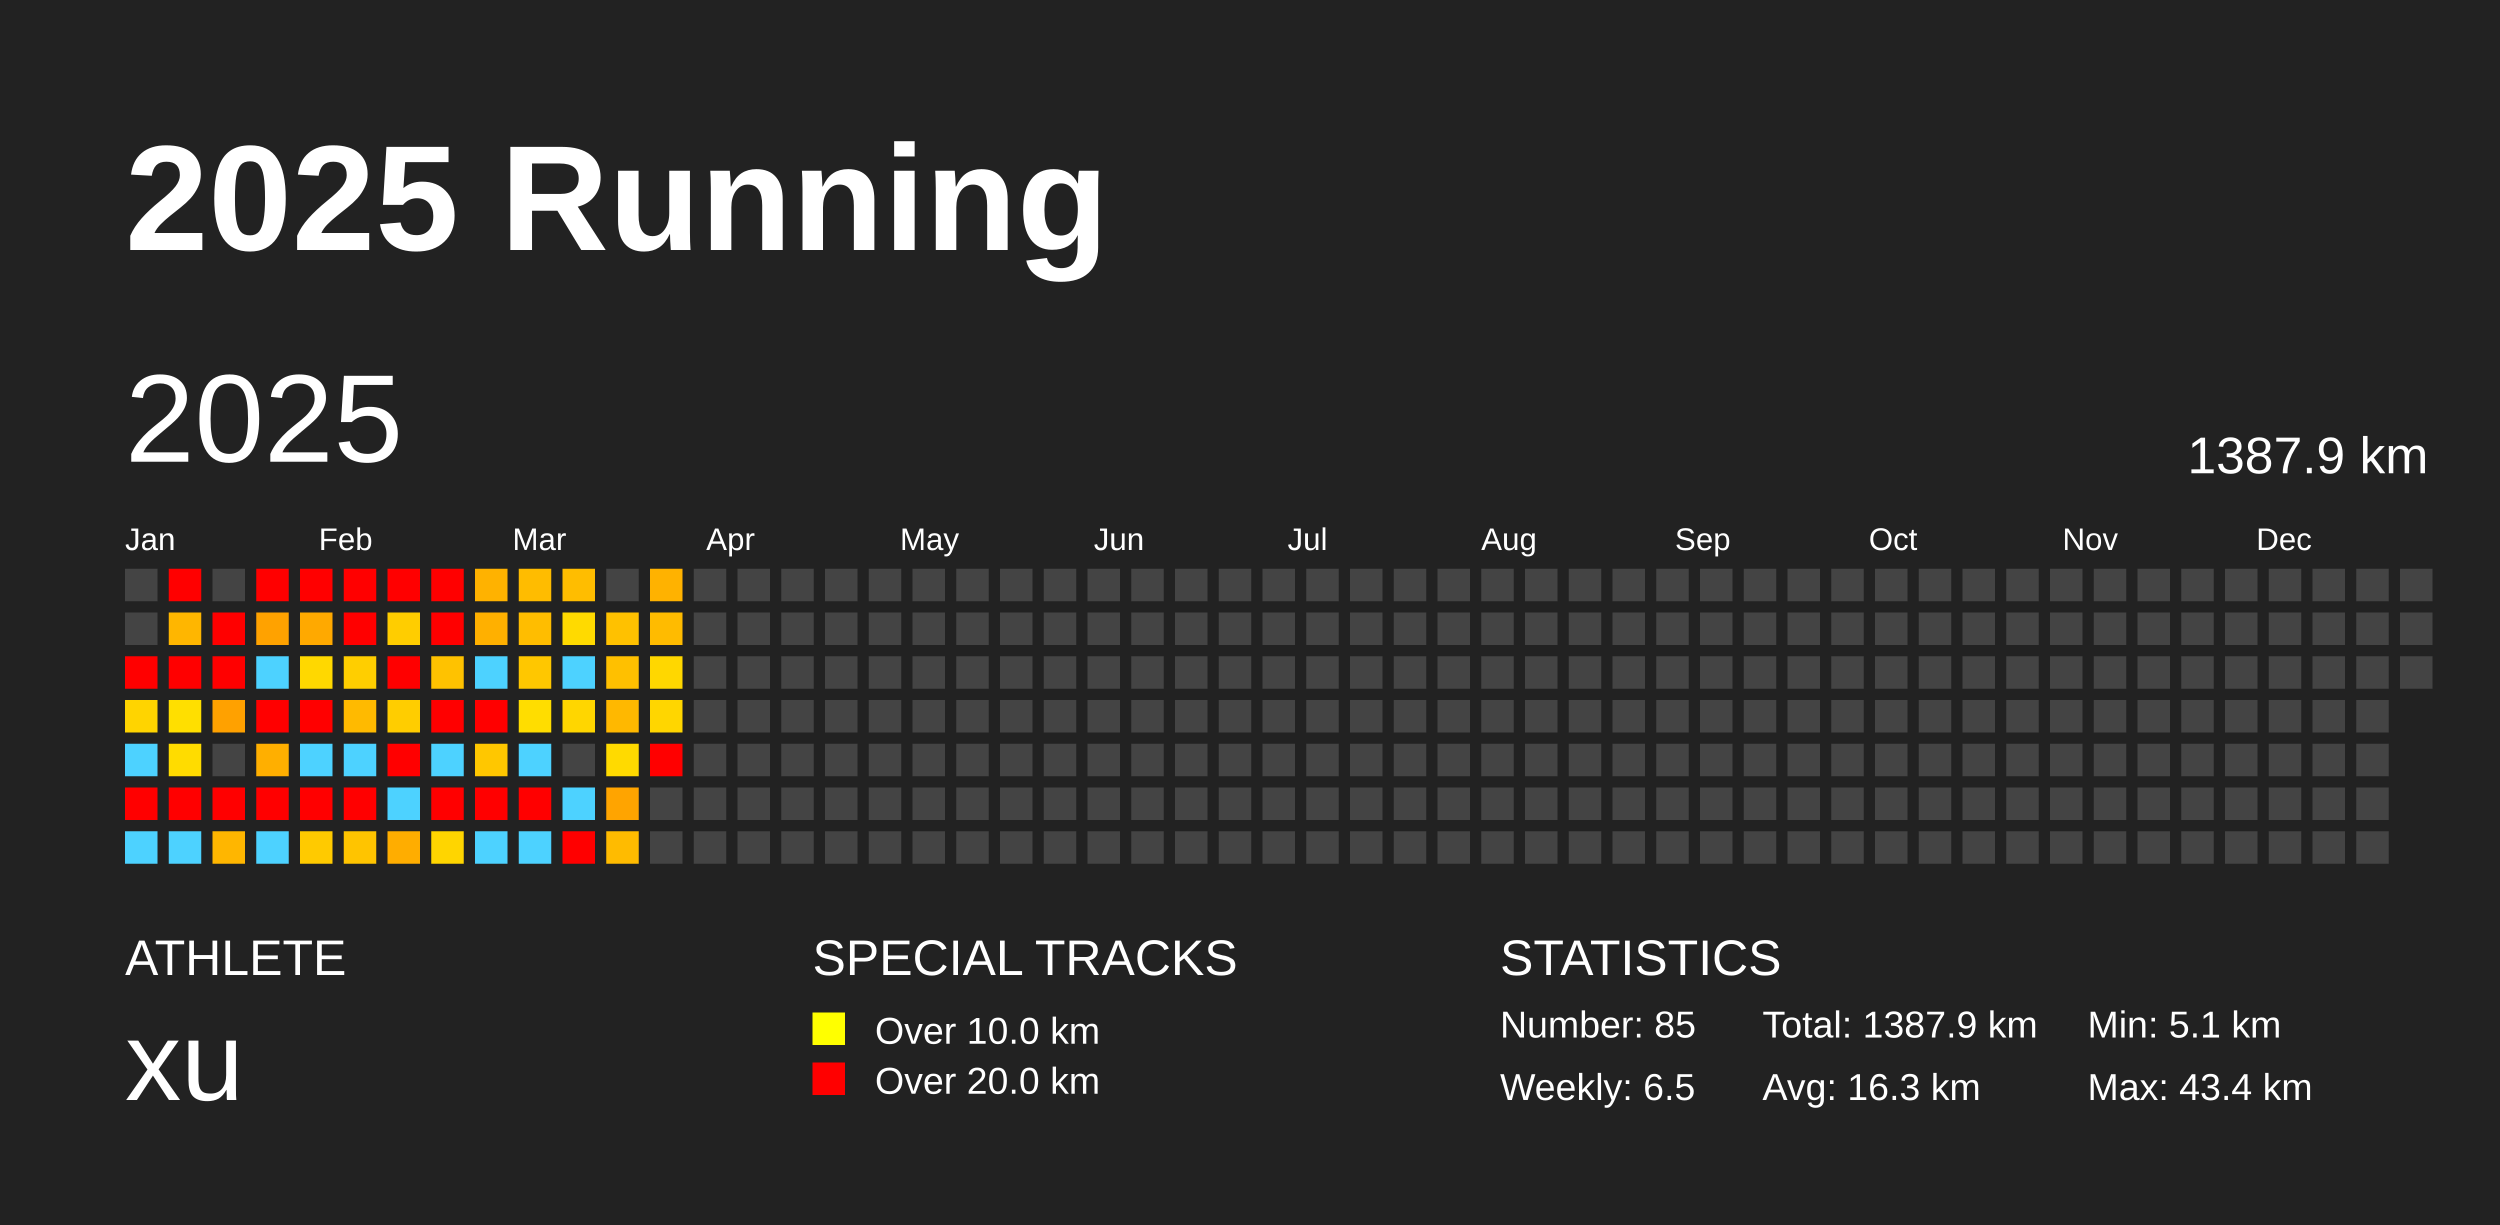
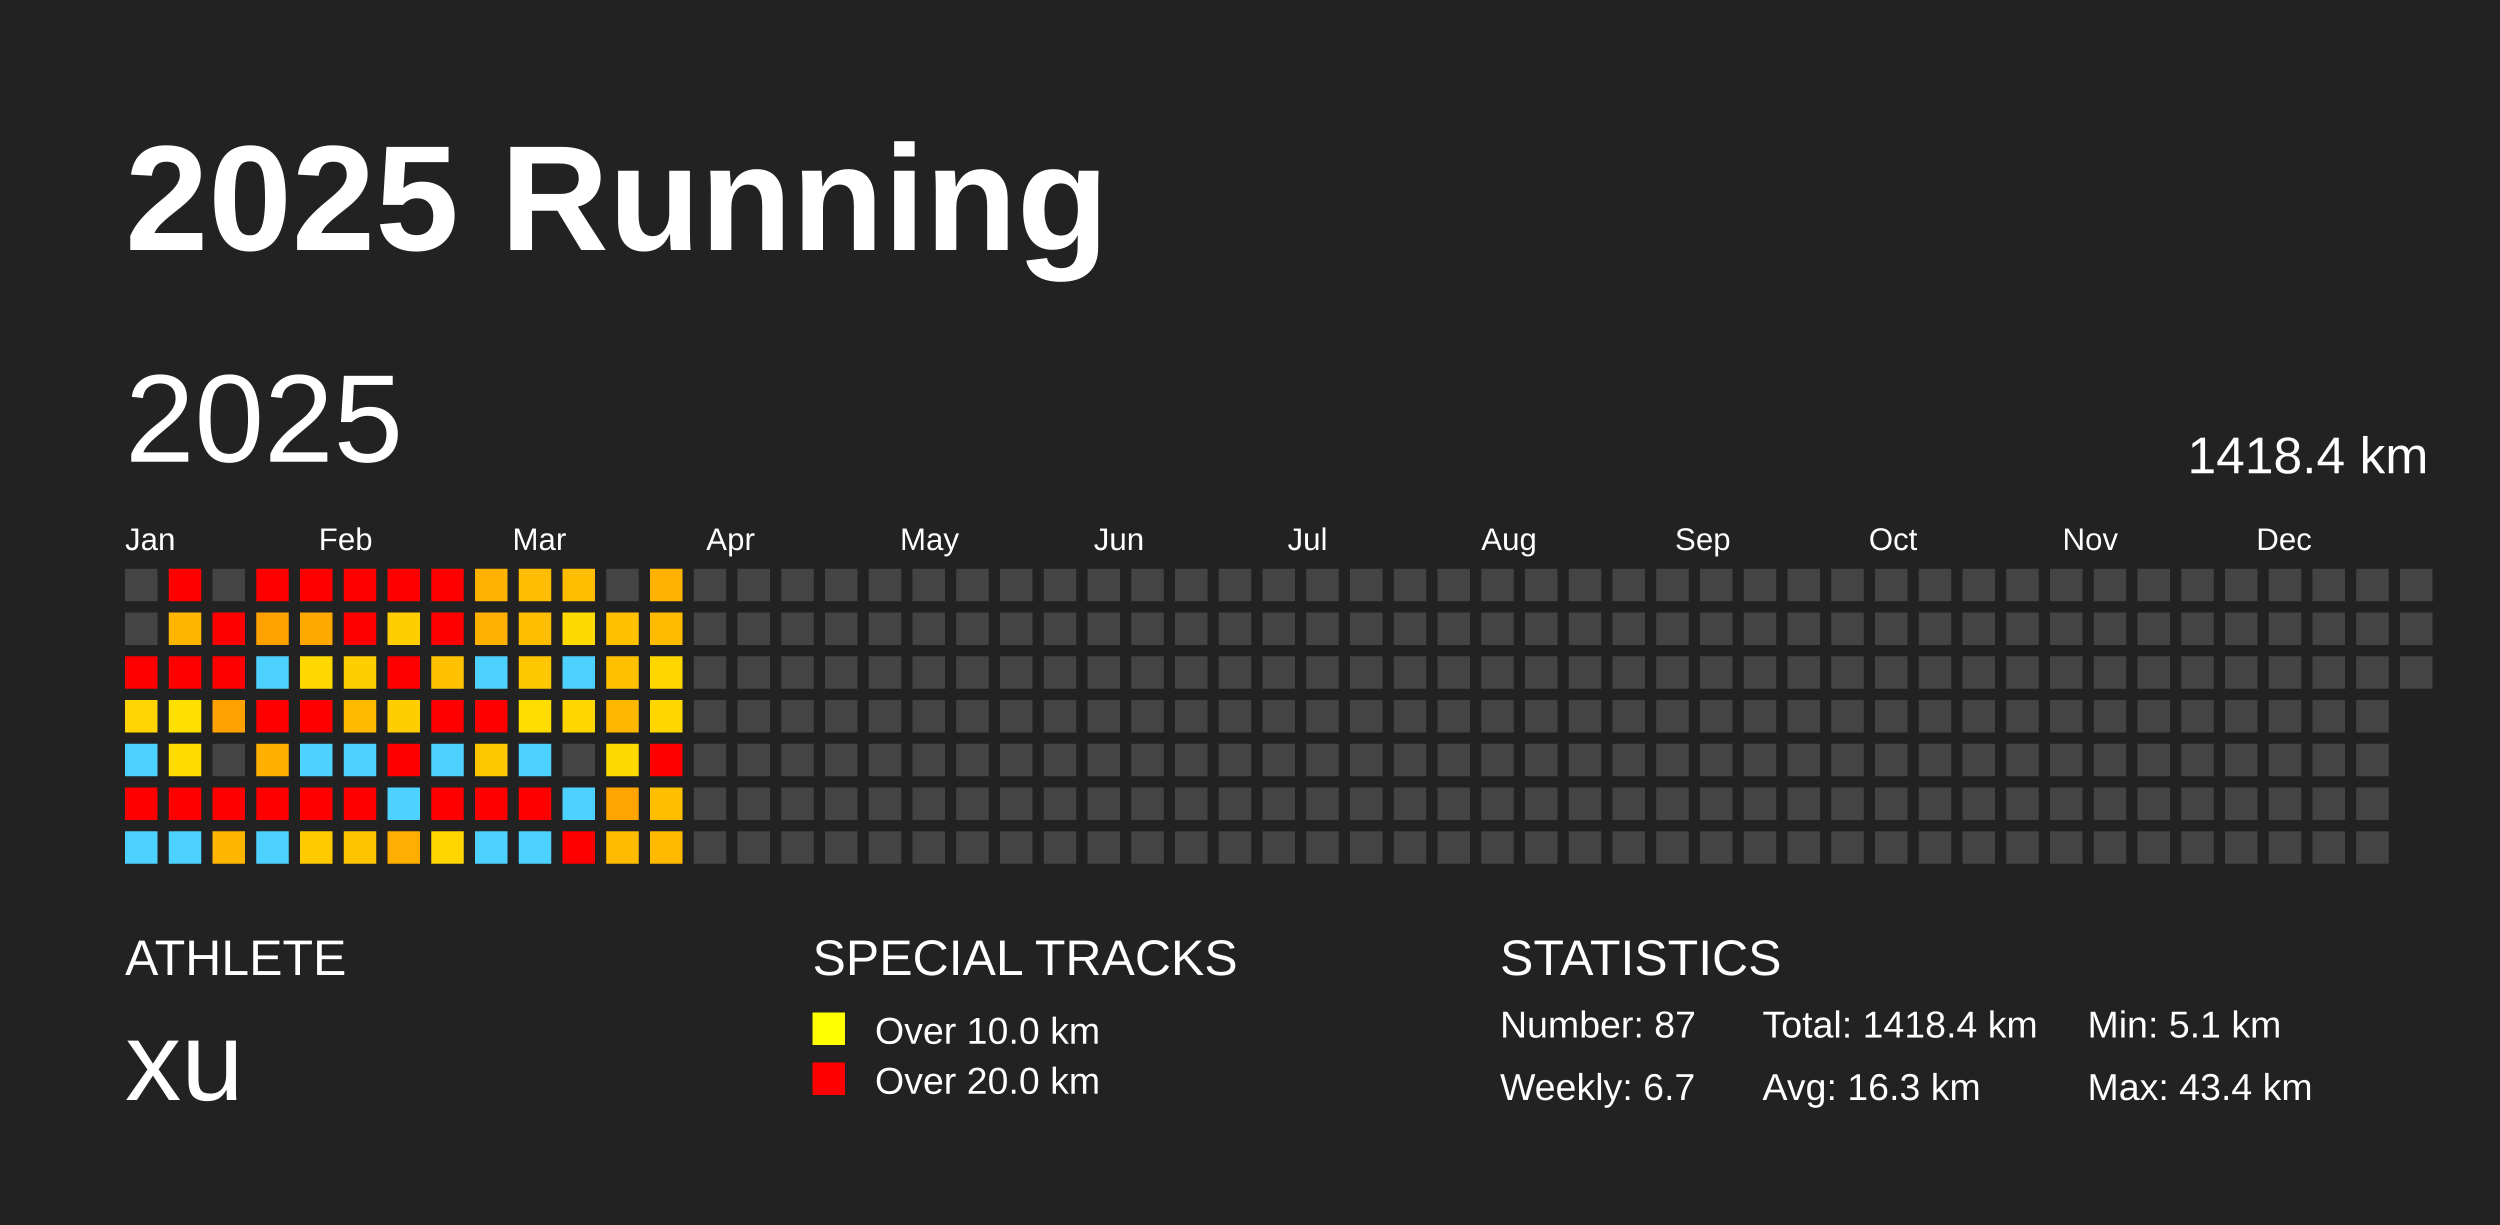
<svg xmlns="http://www.w3.org/2000/svg" baseProfile="full" height="98mm" version="1.1" viewBox="0,0,200,98" width="200mm">
  <defs />
  <rect fill="#222222" height="98" width="200" x="0" y="0" />
  <text fill="#FFFFFF" style="font-size:12px; font-family:Arial; font-weight:bold;" x="10" y="20">2025 Running</text>
  <text fill="#FFFFFF" style="font-size:4px; font-family:Arial" x="10" y="78">ATHLETE</text>
  <text fill="#FFFFFF" style="font-size:9px; font-family:Arial" x="10" y="88">xu</text>
  <text fill="#FFFFFF" style="font-size:4px; font-family:Arial" x="65" y="78">SPECIAL TRACKS</text>
  <rect fill="yellow" height="2.6" width="2.6" x="65" y="81" />
  <text fill="#FFFFFF" style="font-size:3px; font-family:Arial" x="70" y="83.5">Over 10.0 km</text>
  <rect fill="red" height="2.6" width="2.6" x="65" y="85" />
  <text fill="#FFFFFF" style="font-size:3px; font-family:Arial" x="70" y="87.5">Over 20.0 km</text>
  <text fill="#FFFFFF" style="font-size:4px; font-family:Arial" x="120" y="78">STATISTICS</text>
-   <text fill="#FFFFFF" style="font-size:3px; font-family:Arial" x="120" y="83">Number: 85</text>
-   <text fill="#FFFFFF" style="font-size:3px; font-family:Arial" x="120" y="88">Weekly: 6.5</text>
-   <text fill="#FFFFFF" style="font-size:3px; font-family:Arial" x="141" y="83">Total: 1387.9 km</text>
+   <text fill="#FFFFFF" style="font-size:3px; font-family:Arial" x="120" y="83">Number: 87</text>
+   <text fill="#FFFFFF" style="font-size:3px; font-family:Arial" x="120" y="88">Weekly: 6.7</text>
+   <text fill="#FFFFFF" style="font-size:3px; font-family:Arial" x="141" y="83">Total: 1418.4 km</text>
  <text fill="#FFFFFF" style="font-size:3px; font-family:Arial" x="141" y="88">Avg: 16.3 km</text>
  <text fill="#FFFFFF" style="font-size:3px; font-family:Arial" x="167" y="83">Min: 5.1 km</text>
  <text fill="#FFFFFF" style="font-size:3px; font-family:Arial" x="167" y="88">Max: 43.4 km</text>
  <text dominant-baseline="hanging" fill="#FFFFFF" style="font-size:10.0px; font-family:Arial;" x="10" y="30">2025</text>
-   <text dominant-baseline="hanging" fill="#FFFFFF" style="font-size:4.125px; font-family:Arial;" x="175" y="35">1387.9 km</text>
+   <text dominant-baseline="hanging" fill="#FFFFFF" style="font-size:4.125px; font-family:Arial;" x="175" y="35">1418.4 km</text>
  <text fill="#FFFFFF" style="font-size:2.5px; font-family:Arial" x="10.0" y="44">Jan</text>
  <text fill="#FFFFFF" style="font-size:2.5px; font-family:Arial" x="25.5" y="44">Feb</text>
  <text fill="#FFFFFF" style="font-size:2.5px; font-family:Arial" x="41.0" y="44">Mar</text>
  <text fill="#FFFFFF" style="font-size:2.5px; font-family:Arial" x="56.5" y="44">Apr</text>
  <text fill="#FFFFFF" style="font-size:2.5px; font-family:Arial" x="72.0" y="44">May</text>
  <text fill="#FFFFFF" style="font-size:2.5px; font-family:Arial" x="87.5" y="44">Jun</text>
  <text fill="#FFFFFF" style="font-size:2.5px; font-family:Arial" x="103.0" y="44">Jul</text>
  <text fill="#FFFFFF" style="font-size:2.5px; font-family:Arial" x="118.5" y="44">Aug</text>
  <text fill="#FFFFFF" style="font-size:2.5px; font-family:Arial" x="134.0" y="44">Sep</text>
  <text fill="#FFFFFF" style="font-size:2.5px; font-family:Arial" x="149.5" y="44">Oct</text>
  <text fill="#FFFFFF" style="font-size:2.5px; font-family:Arial" x="165.0" y="44">Nov</text>
  <text fill="#FFFFFF" style="font-size:2.5px; font-family:Arial" x="180.5" y="44">Dec</text>
  <rect fill="#444444" height="2.6" width="2.6" x="10.0" y="45.5" />
  <rect fill="#444444" height="2.6" width="2.6" x="10.0" y="49.0" />
  <rect fill="red" height="2.6" width="2.6" x="10.0" y="52.5" />
  <rect fill="#ffd400" height="2.6" width="2.6" x="10.0" y="56.0" />
  <rect fill="#4dd2ff" height="2.6" width="2.6" x="10.0" y="59.5" />
  <rect fill="red" height="2.6" width="2.6" x="10.0" y="63.0" />
  <rect fill="#4dd2ff" height="2.6" width="2.6" x="10.0" y="66.5" />
  <rect fill="red" height="2.6" width="2.6" x="13.5" y="45.5" />
  <rect fill="#ffb600" height="2.6" width="2.6" x="13.5" y="49.0" />
  <rect fill="red" height="2.6" width="2.6" x="13.5" y="52.5" />
  <rect fill="#ffdf00" height="2.6" width="2.6" x="13.5" y="56.0" />
  <rect fill="#ffdc00" height="2.6" width="2.6" x="13.5" y="59.5" />
  <rect fill="red" height="2.6" width="2.6" x="13.5" y="63.0" />
  <rect fill="#4dd2ff" height="2.6" width="2.6" x="13.5" y="66.5" />
  <rect fill="#444444" height="2.6" width="2.6" x="17.0" y="45.5" />
  <rect fill="red" height="2.6" width="2.6" x="17.0" y="49.0" />
  <rect fill="red" height="2.6" width="2.6" x="17.0" y="52.5" />
  <rect fill="#ffa100" height="2.6" width="2.6" x="17.0" y="56.0" />
  <rect fill="#444444" height="2.6" width="2.6" x="17.0" y="59.5" />
  <rect fill="red" height="2.6" width="2.6" x="17.0" y="63.0" />
  <rect fill="#ffb600" height="2.6" width="2.6" x="17.0" y="66.5" />
  <rect fill="red" height="2.6" width="2.6" x="20.5" y="45.5" />
  <rect fill="#ffa200" height="2.6" width="2.6" x="20.5" y="49.0" />
  <rect fill="#4dd2ff" height="2.6" width="2.6" x="20.5" y="52.5" />
  <rect fill="red" height="2.6" width="2.6" x="20.5" y="56.0" />
  <rect fill="#ffaf00" height="2.6" width="2.6" x="20.5" y="59.5" />
  <rect fill="red" height="2.6" width="2.6" x="20.5" y="63.0" />
  <rect fill="#4dd2ff" height="2.6" width="2.6" x="20.5" y="66.5" />
  <rect fill="red" height="2.6" width="2.6" x="24.0" y="45.5" />
  <rect fill="#ffa900" height="2.6" width="2.6" x="24.0" y="49.0" />
  <rect fill="#ffd800" height="2.6" width="2.6" x="24.0" y="52.5" />
  <rect fill="red" height="2.6" width="2.6" x="24.0" y="56.0" />
  <rect fill="#4dd2ff" height="2.6" width="2.6" x="24.0" y="59.5" />
  <rect fill="red" height="2.6" width="2.6" x="24.0" y="63.0" />
  <rect fill="#ffca00" height="2.6" width="2.6" x="24.0" y="66.5" />
  <rect fill="red" height="2.6" width="2.6" x="27.5" y="45.5" />
  <rect fill="red" height="2.6" width="2.6" x="27.5" y="49.0" />
  <rect fill="#ffce00" height="2.6" width="2.6" x="27.5" y="52.5" />
  <rect fill="#ffba00" height="2.6" width="2.6" x="27.5" y="56.0" />
  <rect fill="#4dd2ff" height="2.6" width="2.6" x="27.5" y="59.5" />
  <rect fill="red" height="2.6" width="2.6" x="27.5" y="63.0" />
  <rect fill="#ffc400" height="2.6" width="2.6" x="27.5" y="66.5" />
  <rect fill="red" height="2.6" width="2.6" x="31.0" y="45.5" />
  <rect fill="#ffcd00" height="2.6" width="2.6" x="31.0" y="49.0" />
  <rect fill="red" height="2.6" width="2.6" x="31.0" y="52.5" />
  <rect fill="#ffcd00" height="2.6" width="2.6" x="31.0" y="56.0" />
  <rect fill="red" height="2.6" width="2.6" x="31.0" y="59.5" />
  <rect fill="#4dd2ff" height="2.6" width="2.6" x="31.0" y="63.0" />
  <rect fill="#ffad00" height="2.6" width="2.6" x="31.0" y="66.5" />
  <rect fill="red" height="2.6" width="2.6" x="34.5" y="45.5" />
  <rect fill="red" height="2.6" width="2.6" x="34.5" y="49.0" />
  <rect fill="#ffc200" height="2.6" width="2.6" x="34.5" y="52.5" />
  <rect fill="red" height="2.6" width="2.6" x="34.5" y="56.0" />
  <rect fill="#4dd2ff" height="2.6" width="2.6" x="34.5" y="59.5" />
  <rect fill="red" height="2.6" width="2.6" x="34.5" y="63.0" />
  <rect fill="#ffd500" height="2.6" width="2.6" x="34.5" y="66.5" />
  <rect fill="#ffb200" height="2.6" width="2.6" x="38.0" y="45.5" />
  <rect fill="#ffb000" height="2.6" width="2.6" x="38.0" y="49.0" />
  <rect fill="#4dd2ff" height="2.6" width="2.6" x="38.0" y="52.5" />
  <rect fill="red" height="2.6" width="2.6" x="38.0" y="56.0" />
  <rect fill="#ffc700" height="2.6" width="2.6" x="38.0" y="59.5" />
  <rect fill="red" height="2.6" width="2.6" x="38.0" y="63.0" />
  <rect fill="#4dd2ff" height="2.6" width="2.6" x="38.0" y="66.5" />
  <rect fill="#ffbc00" height="2.6" width="2.6" x="41.5" y="45.5" />
  <rect fill="#ffbd00" height="2.6" width="2.6" x="41.5" y="49.0" />
  <rect fill="#ffc700" height="2.6" width="2.6" x="41.5" y="52.5" />
  <rect fill="#ffdd00" height="2.6" width="2.6" x="41.5" y="56.0" />
  <rect fill="#4dd2ff" height="2.6" width="2.6" x="41.5" y="59.5" />
  <rect fill="red" height="2.6" width="2.6" x="41.5" y="63.0" />
  <rect fill="#4dd2ff" height="2.6" width="2.6" x="41.5" y="66.5" />
  <rect fill="#ffbd00" height="2.6" width="2.6" x="45.0" y="45.5" />
  <rect fill="#ffda00" height="2.6" width="2.6" x="45.0" y="49.0" />
  <rect fill="#4dd2ff" height="2.6" width="2.6" x="45.0" y="52.5" />
  <rect fill="#ffd600" height="2.6" width="2.6" x="45.0" y="56.0" />
  <rect fill="#444444" height="2.6" width="2.6" x="45.0" y="59.5" />
  <rect fill="#4dd2ff" height="2.6" width="2.6" x="45.0" y="63.0" />
  <rect fill="red" height="2.6" width="2.6" x="45.0" y="66.5" />
  <rect fill="#444444" height="2.6" width="2.6" x="48.5" y="45.5" />
  <rect fill="#ffc100" height="2.6" width="2.6" x="48.5" y="49.0" />
  <rect fill="#ffc000" height="2.6" width="2.6" x="48.5" y="52.5" />
  <rect fill="#ffb800" height="2.6" width="2.6" x="48.5" y="56.0" />
  <rect fill="#ffda00" height="2.6" width="2.6" x="48.5" y="59.5" />
  <rect fill="#ffa400" height="2.6" width="2.6" x="48.5" y="63.0" />
  <rect fill="#ffbb00" height="2.6" width="2.6" x="48.5" y="66.5" />
  <rect fill="#ffb200" height="2.6" width="2.6" x="52.0" y="45.5" />
  <rect fill="#ffbb00" height="2.6" width="2.6" x="52.0" y="49.0" />
  <rect fill="#ffd700" height="2.6" width="2.6" x="52.0" y="52.5" />
  <rect fill="#ffd600" height="2.6" width="2.6" x="52.0" y="56.0" />
  <rect fill="red" height="2.6" width="2.6" x="52.0" y="59.5" />
-   <rect fill="#444444" height="2.6" width="2.6" x="52.0" y="63.0" />
-   <rect fill="#444444" height="2.6" width="2.6" x="52.0" y="66.5" />
+   <rect fill="#ffbe00" height="2.6" width="2.6" x="52.0" y="63.0" />
+   <rect fill="#ffba00" height="2.6" width="2.6" x="52.0" y="66.5" />
  <rect fill="#444444" height="2.6" width="2.6" x="55.5" y="45.5" />
  <rect fill="#444444" height="2.6" width="2.6" x="55.5" y="49.0" />
  <rect fill="#444444" height="2.6" width="2.6" x="55.5" y="52.5" />
  <rect fill="#444444" height="2.6" width="2.6" x="55.5" y="56.0" />
  <rect fill="#444444" height="2.6" width="2.6" x="55.5" y="59.5" />
  <rect fill="#444444" height="2.6" width="2.6" x="55.5" y="63.0" />
  <rect fill="#444444" height="2.6" width="2.6" x="55.5" y="66.5" />
  <rect fill="#444444" height="2.6" width="2.6" x="59.0" y="45.5" />
  <rect fill="#444444" height="2.6" width="2.6" x="59.0" y="49.0" />
  <rect fill="#444444" height="2.6" width="2.6" x="59.0" y="52.5" />
  <rect fill="#444444" height="2.6" width="2.6" x="59.0" y="56.0" />
  <rect fill="#444444" height="2.6" width="2.6" x="59.0" y="59.5" />
  <rect fill="#444444" height="2.6" width="2.6" x="59.0" y="63.0" />
  <rect fill="#444444" height="2.6" width="2.6" x="59.0" y="66.5" />
  <rect fill="#444444" height="2.6" width="2.6" x="62.5" y="45.5" />
  <rect fill="#444444" height="2.6" width="2.6" x="62.5" y="49.0" />
  <rect fill="#444444" height="2.6" width="2.6" x="62.5" y="52.5" />
  <rect fill="#444444" height="2.6" width="2.6" x="62.5" y="56.0" />
  <rect fill="#444444" height="2.6" width="2.6" x="62.5" y="59.5" />
  <rect fill="#444444" height="2.6" width="2.6" x="62.5" y="63.0" />
  <rect fill="#444444" height="2.6" width="2.6" x="62.5" y="66.5" />
  <rect fill="#444444" height="2.6" width="2.6" x="66.0" y="45.5" />
  <rect fill="#444444" height="2.6" width="2.6" x="66.0" y="49.0" />
  <rect fill="#444444" height="2.6" width="2.6" x="66.0" y="52.5" />
  <rect fill="#444444" height="2.6" width="2.6" x="66.0" y="56.0" />
  <rect fill="#444444" height="2.6" width="2.6" x="66.0" y="59.5" />
  <rect fill="#444444" height="2.6" width="2.6" x="66.0" y="63.0" />
  <rect fill="#444444" height="2.6" width="2.6" x="66.0" y="66.5" />
  <rect fill="#444444" height="2.6" width="2.6" x="69.5" y="45.5" />
  <rect fill="#444444" height="2.6" width="2.6" x="69.5" y="49.0" />
  <rect fill="#444444" height="2.6" width="2.6" x="69.5" y="52.5" />
  <rect fill="#444444" height="2.6" width="2.6" x="69.5" y="56.0" />
  <rect fill="#444444" height="2.6" width="2.6" x="69.5" y="59.5" />
  <rect fill="#444444" height="2.6" width="2.6" x="69.5" y="63.0" />
  <rect fill="#444444" height="2.6" width="2.6" x="69.5" y="66.5" />
  <rect fill="#444444" height="2.6" width="2.6" x="73.0" y="45.5" />
  <rect fill="#444444" height="2.6" width="2.6" x="73.0" y="49.0" />
  <rect fill="#444444" height="2.6" width="2.6" x="73.0" y="52.5" />
  <rect fill="#444444" height="2.6" width="2.6" x="73.0" y="56.0" />
  <rect fill="#444444" height="2.6" width="2.6" x="73.0" y="59.5" />
  <rect fill="#444444" height="2.6" width="2.6" x="73.0" y="63.0" />
  <rect fill="#444444" height="2.6" width="2.6" x="73.0" y="66.5" />
  <rect fill="#444444" height="2.6" width="2.6" x="76.5" y="45.5" />
  <rect fill="#444444" height="2.6" width="2.6" x="76.5" y="49.0" />
  <rect fill="#444444" height="2.6" width="2.6" x="76.5" y="52.5" />
  <rect fill="#444444" height="2.6" width="2.6" x="76.5" y="56.0" />
  <rect fill="#444444" height="2.6" width="2.6" x="76.5" y="59.5" />
  <rect fill="#444444" height="2.6" width="2.6" x="76.5" y="63.0" />
  <rect fill="#444444" height="2.6" width="2.6" x="76.5" y="66.5" />
  <rect fill="#444444" height="2.6" width="2.6" x="80.0" y="45.5" />
  <rect fill="#444444" height="2.6" width="2.6" x="80.0" y="49.0" />
  <rect fill="#444444" height="2.6" width="2.6" x="80.0" y="52.5" />
  <rect fill="#444444" height="2.6" width="2.6" x="80.0" y="56.0" />
  <rect fill="#444444" height="2.6" width="2.6" x="80.0" y="59.5" />
  <rect fill="#444444" height="2.6" width="2.6" x="80.0" y="63.0" />
  <rect fill="#444444" height="2.6" width="2.6" x="80.0" y="66.5" />
  <rect fill="#444444" height="2.6" width="2.6" x="83.5" y="45.5" />
  <rect fill="#444444" height="2.6" width="2.6" x="83.5" y="49.0" />
  <rect fill="#444444" height="2.6" width="2.6" x="83.5" y="52.5" />
  <rect fill="#444444" height="2.6" width="2.6" x="83.5" y="56.0" />
  <rect fill="#444444" height="2.6" width="2.6" x="83.5" y="59.5" />
  <rect fill="#444444" height="2.6" width="2.6" x="83.5" y="63.0" />
  <rect fill="#444444" height="2.6" width="2.6" x="83.5" y="66.5" />
  <rect fill="#444444" height="2.6" width="2.6" x="87.0" y="45.5" />
  <rect fill="#444444" height="2.6" width="2.6" x="87.0" y="49.0" />
  <rect fill="#444444" height="2.6" width="2.6" x="87.0" y="52.5" />
  <rect fill="#444444" height="2.6" width="2.6" x="87.0" y="56.0" />
  <rect fill="#444444" height="2.6" width="2.6" x="87.0" y="59.5" />
  <rect fill="#444444" height="2.6" width="2.6" x="87.0" y="63.0" />
  <rect fill="#444444" height="2.6" width="2.6" x="87.0" y="66.5" />
  <rect fill="#444444" height="2.6" width="2.6" x="90.5" y="45.5" />
  <rect fill="#444444" height="2.6" width="2.6" x="90.5" y="49.0" />
  <rect fill="#444444" height="2.6" width="2.6" x="90.5" y="52.5" />
  <rect fill="#444444" height="2.6" width="2.6" x="90.5" y="56.0" />
  <rect fill="#444444" height="2.6" width="2.6" x="90.5" y="59.5" />
  <rect fill="#444444" height="2.6" width="2.6" x="90.5" y="63.0" />
  <rect fill="#444444" height="2.6" width="2.6" x="90.5" y="66.5" />
  <rect fill="#444444" height="2.6" width="2.6" x="94.0" y="45.5" />
  <rect fill="#444444" height="2.6" width="2.6" x="94.0" y="49.0" />
  <rect fill="#444444" height="2.6" width="2.6" x="94.0" y="52.5" />
  <rect fill="#444444" height="2.6" width="2.6" x="94.0" y="56.0" />
  <rect fill="#444444" height="2.6" width="2.6" x="94.0" y="59.5" />
  <rect fill="#444444" height="2.6" width="2.6" x="94.0" y="63.0" />
  <rect fill="#444444" height="2.6" width="2.6" x="94.0" y="66.5" />
  <rect fill="#444444" height="2.6" width="2.6" x="97.5" y="45.5" />
  <rect fill="#444444" height="2.6" width="2.6" x="97.5" y="49.0" />
  <rect fill="#444444" height="2.6" width="2.6" x="97.5" y="52.5" />
  <rect fill="#444444" height="2.6" width="2.6" x="97.5" y="56.0" />
  <rect fill="#444444" height="2.6" width="2.6" x="97.5" y="59.5" />
  <rect fill="#444444" height="2.6" width="2.6" x="97.5" y="63.0" />
  <rect fill="#444444" height="2.6" width="2.6" x="97.5" y="66.5" />
  <rect fill="#444444" height="2.6" width="2.6" x="101.0" y="45.5" />
  <rect fill="#444444" height="2.6" width="2.6" x="101.0" y="49.0" />
  <rect fill="#444444" height="2.6" width="2.6" x="101.0" y="52.5" />
  <rect fill="#444444" height="2.6" width="2.6" x="101.0" y="56.0" />
  <rect fill="#444444" height="2.6" width="2.6" x="101.0" y="59.5" />
  <rect fill="#444444" height="2.6" width="2.6" x="101.0" y="63.0" />
  <rect fill="#444444" height="2.6" width="2.6" x="101.0" y="66.5" />
  <rect fill="#444444" height="2.6" width="2.6" x="104.5" y="45.5" />
  <rect fill="#444444" height="2.6" width="2.6" x="104.5" y="49.0" />
  <rect fill="#444444" height="2.6" width="2.6" x="104.5" y="52.5" />
  <rect fill="#444444" height="2.6" width="2.6" x="104.5" y="56.0" />
  <rect fill="#444444" height="2.6" width="2.6" x="104.5" y="59.5" />
  <rect fill="#444444" height="2.6" width="2.6" x="104.5" y="63.0" />
  <rect fill="#444444" height="2.6" width="2.6" x="104.5" y="66.5" />
  <rect fill="#444444" height="2.6" width="2.6" x="108.0" y="45.5" />
  <rect fill="#444444" height="2.6" width="2.6" x="108.0" y="49.0" />
  <rect fill="#444444" height="2.6" width="2.6" x="108.0" y="52.5" />
  <rect fill="#444444" height="2.6" width="2.6" x="108.0" y="56.0" />
  <rect fill="#444444" height="2.6" width="2.6" x="108.0" y="59.5" />
  <rect fill="#444444" height="2.6" width="2.6" x="108.0" y="63.0" />
  <rect fill="#444444" height="2.6" width="2.6" x="108.0" y="66.5" />
  <rect fill="#444444" height="2.6" width="2.6" x="111.5" y="45.5" />
  <rect fill="#444444" height="2.6" width="2.6" x="111.5" y="49.0" />
  <rect fill="#444444" height="2.6" width="2.6" x="111.5" y="52.5" />
  <rect fill="#444444" height="2.6" width="2.6" x="111.5" y="56.0" />
  <rect fill="#444444" height="2.6" width="2.6" x="111.5" y="59.5" />
  <rect fill="#444444" height="2.6" width="2.6" x="111.5" y="63.0" />
  <rect fill="#444444" height="2.6" width="2.6" x="111.5" y="66.5" />
  <rect fill="#444444" height="2.6" width="2.6" x="115.0" y="45.5" />
  <rect fill="#444444" height="2.6" width="2.6" x="115.0" y="49.0" />
  <rect fill="#444444" height="2.6" width="2.6" x="115.0" y="52.5" />
  <rect fill="#444444" height="2.6" width="2.6" x="115.0" y="56.0" />
  <rect fill="#444444" height="2.6" width="2.6" x="115.0" y="59.5" />
  <rect fill="#444444" height="2.6" width="2.6" x="115.0" y="63.0" />
  <rect fill="#444444" height="2.6" width="2.6" x="115.0" y="66.5" />
  <rect fill="#444444" height="2.6" width="2.6" x="118.5" y="45.5" />
  <rect fill="#444444" height="2.6" width="2.6" x="118.5" y="49.0" />
  <rect fill="#444444" height="2.6" width="2.6" x="118.5" y="52.5" />
  <rect fill="#444444" height="2.6" width="2.6" x="118.5" y="56.0" />
  <rect fill="#444444" height="2.6" width="2.6" x="118.5" y="59.5" />
  <rect fill="#444444" height="2.6" width="2.6" x="118.5" y="63.0" />
  <rect fill="#444444" height="2.6" width="2.6" x="118.5" y="66.5" />
  <rect fill="#444444" height="2.6" width="2.6" x="122.0" y="45.5" />
  <rect fill="#444444" height="2.6" width="2.6" x="122.0" y="49.0" />
  <rect fill="#444444" height="2.6" width="2.6" x="122.0" y="52.5" />
  <rect fill="#444444" height="2.6" width="2.6" x="122.0" y="56.0" />
  <rect fill="#444444" height="2.6" width="2.6" x="122.0" y="59.5" />
  <rect fill="#444444" height="2.6" width="2.6" x="122.0" y="63.0" />
  <rect fill="#444444" height="2.6" width="2.6" x="122.0" y="66.5" />
  <rect fill="#444444" height="2.6" width="2.6" x="125.5" y="45.5" />
  <rect fill="#444444" height="2.6" width="2.6" x="125.5" y="49.0" />
  <rect fill="#444444" height="2.6" width="2.6" x="125.5" y="52.5" />
  <rect fill="#444444" height="2.6" width="2.6" x="125.5" y="56.0" />
  <rect fill="#444444" height="2.6" width="2.6" x="125.5" y="59.5" />
  <rect fill="#444444" height="2.6" width="2.6" x="125.5" y="63.0" />
  <rect fill="#444444" height="2.6" width="2.6" x="125.5" y="66.5" />
  <rect fill="#444444" height="2.6" width="2.6" x="129.0" y="45.5" />
  <rect fill="#444444" height="2.6" width="2.6" x="129.0" y="49.0" />
  <rect fill="#444444" height="2.6" width="2.6" x="129.0" y="52.5" />
  <rect fill="#444444" height="2.6" width="2.6" x="129.0" y="56.0" />
  <rect fill="#444444" height="2.6" width="2.6" x="129.0" y="59.5" />
  <rect fill="#444444" height="2.6" width="2.6" x="129.0" y="63.0" />
  <rect fill="#444444" height="2.6" width="2.6" x="129.0" y="66.5" />
  <rect fill="#444444" height="2.6" width="2.6" x="132.5" y="45.5" />
  <rect fill="#444444" height="2.6" width="2.6" x="132.5" y="49.0" />
  <rect fill="#444444" height="2.6" width="2.6" x="132.5" y="52.5" />
  <rect fill="#444444" height="2.6" width="2.6" x="132.5" y="56.0" />
  <rect fill="#444444" height="2.6" width="2.6" x="132.5" y="59.5" />
  <rect fill="#444444" height="2.6" width="2.6" x="132.5" y="63.0" />
  <rect fill="#444444" height="2.6" width="2.6" x="132.5" y="66.5" />
  <rect fill="#444444" height="2.6" width="2.6" x="136.0" y="45.5" />
  <rect fill="#444444" height="2.6" width="2.6" x="136.0" y="49.0" />
  <rect fill="#444444" height="2.6" width="2.6" x="136.0" y="52.5" />
  <rect fill="#444444" height="2.6" width="2.6" x="136.0" y="56.0" />
  <rect fill="#444444" height="2.6" width="2.6" x="136.0" y="59.5" />
  <rect fill="#444444" height="2.6" width="2.6" x="136.0" y="63.0" />
  <rect fill="#444444" height="2.6" width="2.6" x="136.0" y="66.5" />
  <rect fill="#444444" height="2.6" width="2.6" x="139.5" y="45.5" />
  <rect fill="#444444" height="2.6" width="2.6" x="139.5" y="49.0" />
  <rect fill="#444444" height="2.6" width="2.6" x="139.5" y="52.5" />
  <rect fill="#444444" height="2.6" width="2.6" x="139.5" y="56.0" />
  <rect fill="#444444" height="2.6" width="2.6" x="139.5" y="59.5" />
  <rect fill="#444444" height="2.6" width="2.6" x="139.5" y="63.0" />
  <rect fill="#444444" height="2.6" width="2.6" x="139.5" y="66.5" />
  <rect fill="#444444" height="2.6" width="2.6" x="143.0" y="45.5" />
  <rect fill="#444444" height="2.6" width="2.6" x="143.0" y="49.0" />
  <rect fill="#444444" height="2.6" width="2.6" x="143.0" y="52.5" />
  <rect fill="#444444" height="2.6" width="2.6" x="143.0" y="56.0" />
  <rect fill="#444444" height="2.6" width="2.6" x="143.0" y="59.5" />
  <rect fill="#444444" height="2.6" width="2.6" x="143.0" y="63.0" />
  <rect fill="#444444" height="2.6" width="2.6" x="143.0" y="66.5" />
  <rect fill="#444444" height="2.6" width="2.6" x="146.5" y="45.5" />
  <rect fill="#444444" height="2.6" width="2.6" x="146.5" y="49.0" />
  <rect fill="#444444" height="2.6" width="2.6" x="146.5" y="52.5" />
  <rect fill="#444444" height="2.6" width="2.6" x="146.5" y="56.0" />
  <rect fill="#444444" height="2.6" width="2.6" x="146.5" y="59.5" />
  <rect fill="#444444" height="2.6" width="2.6" x="146.5" y="63.0" />
  <rect fill="#444444" height="2.6" width="2.6" x="146.5" y="66.5" />
  <rect fill="#444444" height="2.6" width="2.6" x="150.0" y="45.5" />
  <rect fill="#444444" height="2.6" width="2.6" x="150.0" y="49.0" />
  <rect fill="#444444" height="2.6" width="2.6" x="150.0" y="52.5" />
  <rect fill="#444444" height="2.6" width="2.6" x="150.0" y="56.0" />
  <rect fill="#444444" height="2.6" width="2.6" x="150.0" y="59.5" />
  <rect fill="#444444" height="2.6" width="2.6" x="150.0" y="63.0" />
  <rect fill="#444444" height="2.6" width="2.6" x="150.0" y="66.5" />
  <rect fill="#444444" height="2.6" width="2.6" x="153.5" y="45.5" />
  <rect fill="#444444" height="2.6" width="2.6" x="153.5" y="49.0" />
  <rect fill="#444444" height="2.6" width="2.6" x="153.5" y="52.5" />
  <rect fill="#444444" height="2.6" width="2.6" x="153.5" y="56.0" />
  <rect fill="#444444" height="2.6" width="2.6" x="153.5" y="59.5" />
  <rect fill="#444444" height="2.6" width="2.6" x="153.5" y="63.0" />
  <rect fill="#444444" height="2.6" width="2.6" x="153.5" y="66.5" />
  <rect fill="#444444" height="2.6" width="2.6" x="157.0" y="45.5" />
  <rect fill="#444444" height="2.6" width="2.6" x="157.0" y="49.0" />
  <rect fill="#444444" height="2.6" width="2.6" x="157.0" y="52.5" />
  <rect fill="#444444" height="2.6" width="2.6" x="157.0" y="56.0" />
  <rect fill="#444444" height="2.6" width="2.6" x="157.0" y="59.5" />
  <rect fill="#444444" height="2.6" width="2.6" x="157.0" y="63.0" />
  <rect fill="#444444" height="2.6" width="2.6" x="157.0" y="66.5" />
  <rect fill="#444444" height="2.6" width="2.6" x="160.5" y="45.5" />
  <rect fill="#444444" height="2.6" width="2.6" x="160.5" y="49.0" />
  <rect fill="#444444" height="2.6" width="2.6" x="160.5" y="52.5" />
  <rect fill="#444444" height="2.6" width="2.6" x="160.5" y="56.0" />
  <rect fill="#444444" height="2.6" width="2.6" x="160.5" y="59.5" />
  <rect fill="#444444" height="2.6" width="2.6" x="160.5" y="63.0" />
  <rect fill="#444444" height="2.6" width="2.6" x="160.5" y="66.5" />
  <rect fill="#444444" height="2.6" width="2.6" x="164.0" y="45.5" />
  <rect fill="#444444" height="2.6" width="2.6" x="164.0" y="49.0" />
  <rect fill="#444444" height="2.6" width="2.6" x="164.0" y="52.5" />
  <rect fill="#444444" height="2.6" width="2.6" x="164.0" y="56.0" />
  <rect fill="#444444" height="2.6" width="2.6" x="164.0" y="59.5" />
  <rect fill="#444444" height="2.6" width="2.6" x="164.0" y="63.0" />
  <rect fill="#444444" height="2.6" width="2.6" x="164.0" y="66.5" />
  <rect fill="#444444" height="2.6" width="2.6" x="167.5" y="45.5" />
  <rect fill="#444444" height="2.6" width="2.6" x="167.5" y="49.0" />
  <rect fill="#444444" height="2.6" width="2.6" x="167.5" y="52.5" />
  <rect fill="#444444" height="2.6" width="2.6" x="167.5" y="56.0" />
  <rect fill="#444444" height="2.6" width="2.6" x="167.5" y="59.5" />
  <rect fill="#444444" height="2.6" width="2.6" x="167.5" y="63.0" />
  <rect fill="#444444" height="2.6" width="2.6" x="167.5" y="66.5" />
  <rect fill="#444444" height="2.6" width="2.6" x="171.0" y="45.5" />
  <rect fill="#444444" height="2.6" width="2.6" x="171.0" y="49.0" />
  <rect fill="#444444" height="2.6" width="2.6" x="171.0" y="52.5" />
  <rect fill="#444444" height="2.6" width="2.6" x="171.0" y="56.0" />
  <rect fill="#444444" height="2.6" width="2.6" x="171.0" y="59.5" />
  <rect fill="#444444" height="2.6" width="2.6" x="171.0" y="63.0" />
  <rect fill="#444444" height="2.6" width="2.6" x="171.0" y="66.5" />
  <rect fill="#444444" height="2.6" width="2.6" x="174.5" y="45.5" />
  <rect fill="#444444" height="2.6" width="2.6" x="174.5" y="49.0" />
  <rect fill="#444444" height="2.6" width="2.6" x="174.5" y="52.5" />
  <rect fill="#444444" height="2.6" width="2.6" x="174.5" y="56.0" />
  <rect fill="#444444" height="2.6" width="2.6" x="174.5" y="59.5" />
  <rect fill="#444444" height="2.6" width="2.6" x="174.5" y="63.0" />
  <rect fill="#444444" height="2.6" width="2.6" x="174.5" y="66.5" />
  <rect fill="#444444" height="2.6" width="2.6" x="178.0" y="45.5" />
  <rect fill="#444444" height="2.6" width="2.6" x="178.0" y="49.0" />
  <rect fill="#444444" height="2.6" width="2.6" x="178.0" y="52.5" />
  <rect fill="#444444" height="2.6" width="2.6" x="178.0" y="56.0" />
  <rect fill="#444444" height="2.6" width="2.6" x="178.0" y="59.5" />
  <rect fill="#444444" height="2.6" width="2.6" x="178.0" y="63.0" />
  <rect fill="#444444" height="2.6" width="2.6" x="178.0" y="66.5" />
  <rect fill="#444444" height="2.6" width="2.6" x="181.5" y="45.5" />
  <rect fill="#444444" height="2.6" width="2.6" x="181.5" y="49.0" />
  <rect fill="#444444" height="2.6" width="2.6" x="181.5" y="52.5" />
  <rect fill="#444444" height="2.6" width="2.6" x="181.5" y="56.0" />
  <rect fill="#444444" height="2.6" width="2.6" x="181.5" y="59.5" />
  <rect fill="#444444" height="2.6" width="2.6" x="181.5" y="63.0" />
  <rect fill="#444444" height="2.6" width="2.6" x="181.5" y="66.5" />
  <rect fill="#444444" height="2.6" width="2.6" x="185.0" y="45.5" />
  <rect fill="#444444" height="2.6" width="2.6" x="185.0" y="49.0" />
  <rect fill="#444444" height="2.6" width="2.6" x="185.0" y="52.5" />
  <rect fill="#444444" height="2.6" width="2.6" x="185.0" y="56.0" />
  <rect fill="#444444" height="2.6" width="2.6" x="185.0" y="59.5" />
  <rect fill="#444444" height="2.6" width="2.6" x="185.0" y="63.0" />
  <rect fill="#444444" height="2.6" width="2.6" x="185.0" y="66.5" />
  <rect fill="#444444" height="2.6" width="2.6" x="188.5" y="45.5" />
  <rect fill="#444444" height="2.6" width="2.6" x="188.5" y="49.0" />
  <rect fill="#444444" height="2.6" width="2.6" x="188.5" y="52.5" />
  <rect fill="#444444" height="2.6" width="2.6" x="188.5" y="56.0" />
  <rect fill="#444444" height="2.6" width="2.6" x="188.5" y="59.5" />
  <rect fill="#444444" height="2.6" width="2.6" x="188.5" y="63.0" />
  <rect fill="#444444" height="2.6" width="2.6" x="188.5" y="66.5" />
  <rect fill="#444444" height="2.6" width="2.6" x="192.0" y="45.5" />
  <rect fill="#444444" height="2.6" width="2.6" x="192.0" y="49.0" />
  <rect fill="#444444" height="2.6" width="2.6" x="192.0" y="52.5" />
</svg>
